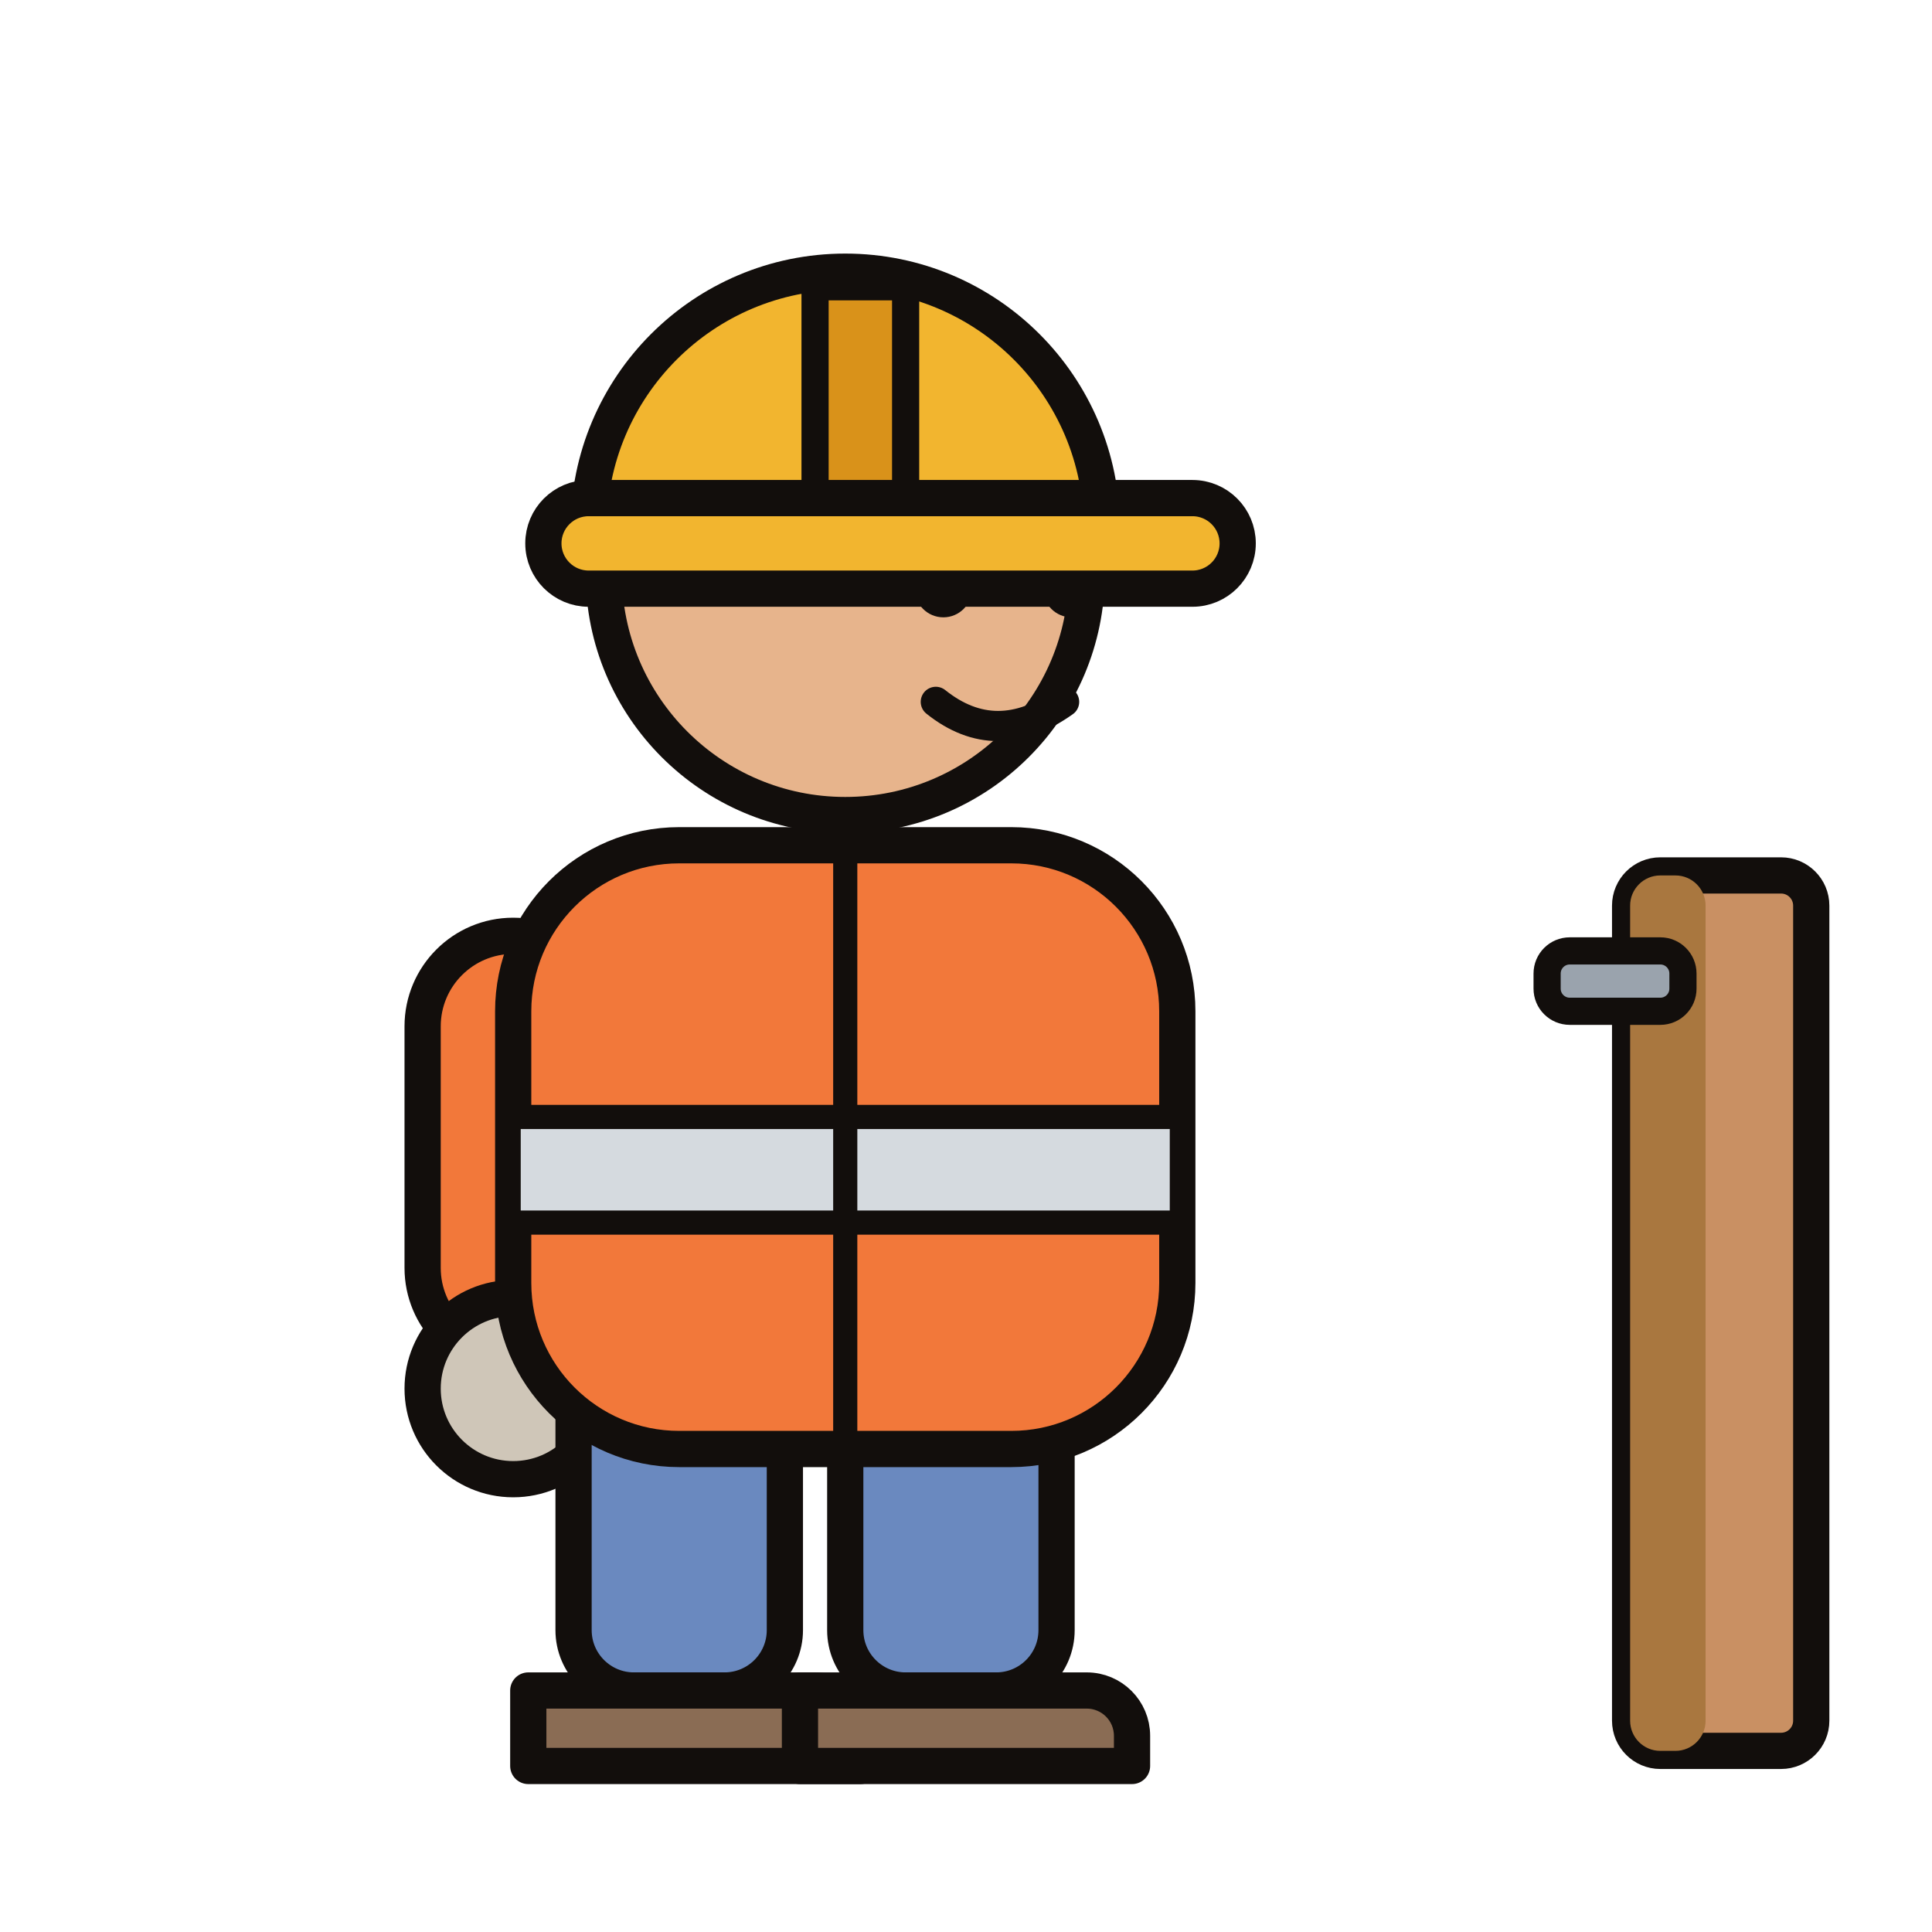
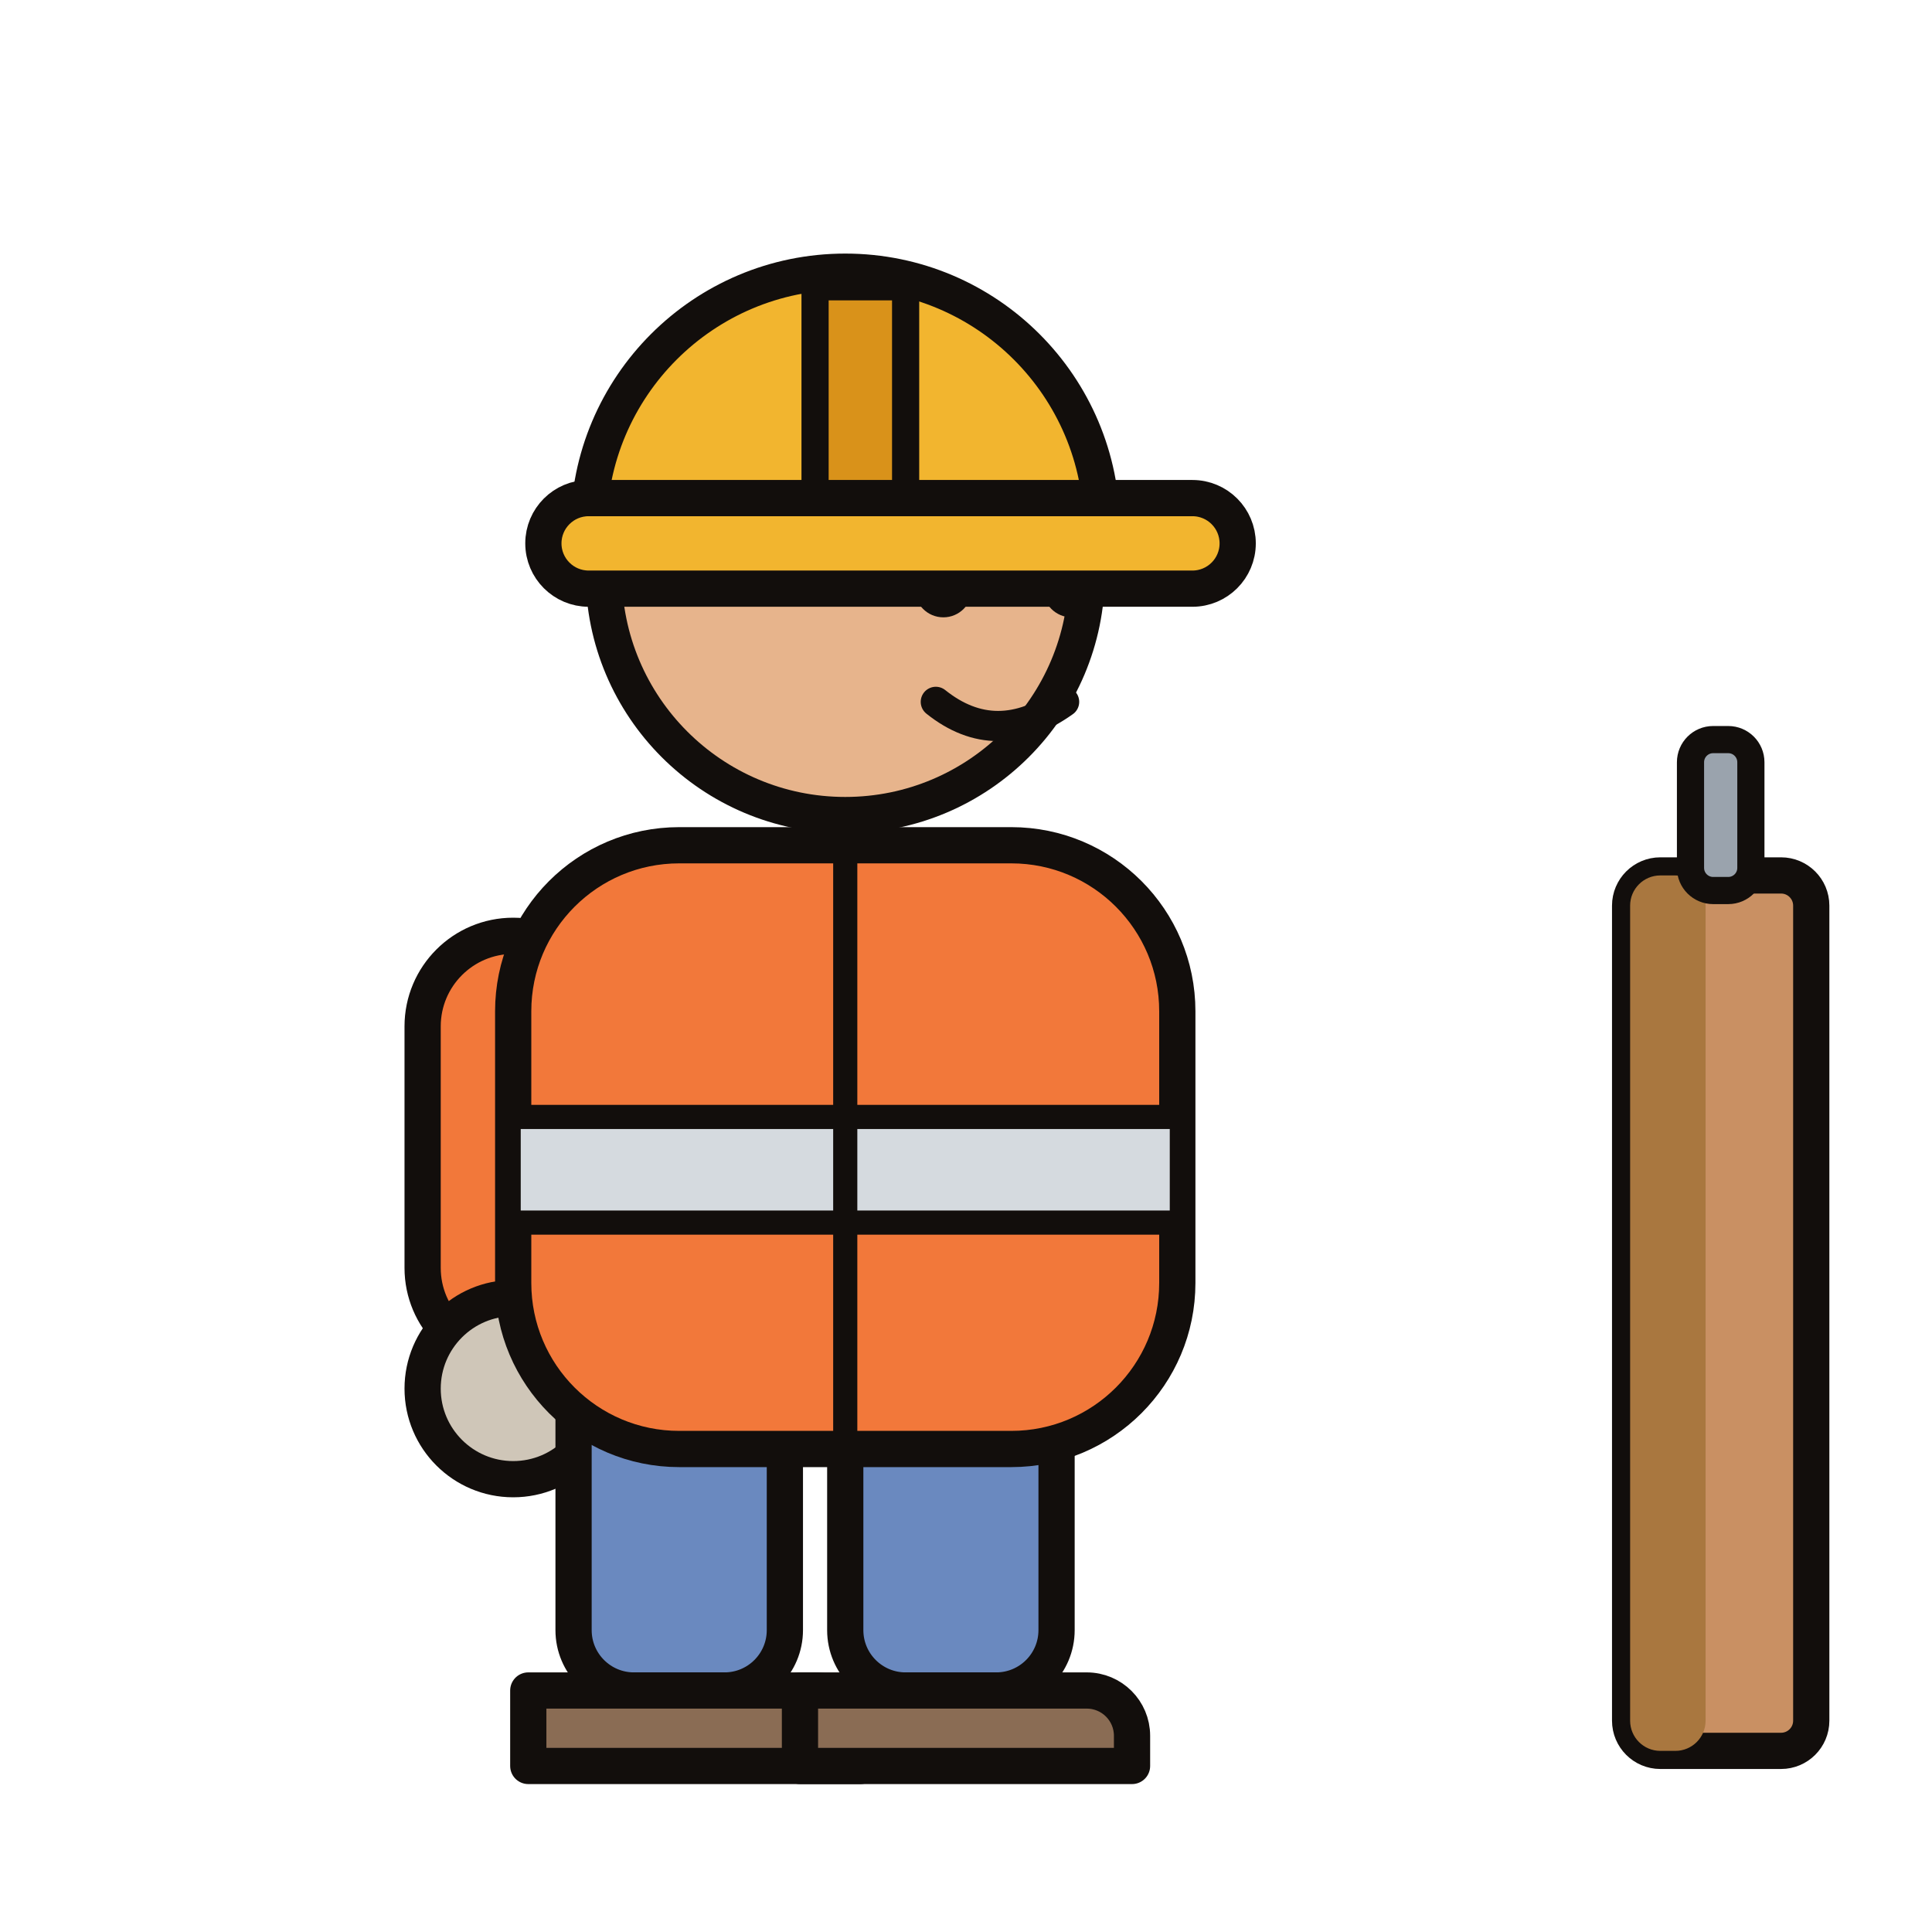
<svg xmlns="http://www.w3.org/2000/svg" viewBox="0 0 128 128" width="128" height="128">
  <ellipse cx="62" cy="117" rx="46" ry="4.5" fill="#FFFFFF1F" />
  <rect x="108" y="58" width="12" height="58" rx="2" fill="#C99063" stroke="#120E0C" stroke-width="2.4" stroke-linejoin="round" stroke-linecap="round" />
  <rect x="108" y="58" width="5" height="58" rx="2" fill="#A9773F" />
-   <rect x="102.5" y="63" width="9" height="4" rx="1.5" fill="#9AA3AD" stroke="#120E0C" stroke-width="1.8" stroke-linejoin="round" stroke-linecap="round" />
+   <rect x="112" y="49" width="4" height="10" rx="1.5" fill="#9AA3AD" stroke="#120E0C" stroke-width="1.8" stroke-linejoin="round" stroke-linecap="round" />
  <rect x="28" y="62" width="12" height="28" rx="6" fill="#F2783A" stroke="#120E0C" stroke-width="2.4" stroke-linejoin="round" stroke-linecap="round" />
  <circle cx="34" cy="92" r="6" fill="#CFC6B8" stroke="#120E0C" stroke-width="2.4" stroke-linejoin="round" stroke-linecap="round" />
  <rect x="38" y="88" width="14" height="24" rx="4" fill="#6A89BF" stroke="#120E0C" stroke-width="2.4" stroke-linejoin="round" stroke-linecap="round" />
  <rect x="56" y="88" width="14" height="24" rx="4" fill="#6A89BF" stroke="#120E0C" stroke-width="2.4" stroke-linejoin="round" stroke-linecap="round" />
  <path d="M35 112h19a3 3 0 0 1 3 3v2H35z" fill="#8A6C54" stroke="#120E0C" stroke-width="2.4" stroke-linejoin="round" stroke-linecap="round" />
  <path d="M53 112h19a3 3 0 0 1 3 3v2H53z" fill="#8A6C54" stroke="#120E0C" stroke-width="2.4" stroke-linejoin="round" stroke-linecap="round" />
  <rect x="34" y="56" width="44" height="40" rx="11" fill="#F2783A" stroke="#120E0C" stroke-width="2.4" stroke-linejoin="round" stroke-linecap="round" />
  <rect x="34.5" y="74" width="43" height="7" fill="#D5DADF" />
  <path d="M34 74h44M34 81h44" stroke="#120E0C" stroke-width="1.6" fill="none" />
  <path d="M56 57v38" stroke="#120E0C" stroke-width="1.6" fill="none" />
  <circle cx="56" cy="38" r="16" fill="#E7B48C" stroke="#120E0C" stroke-width="2.4" stroke-linejoin="round" stroke-linecap="round" />
  <circle cx="62.5" cy="39" r="1.9" fill="#120E0C" />
  <circle cx="71" cy="39" r="1.9" fill="#120E0C" />
  <path d="M62 46.5q4 3.2 8.5 0" stroke="#120E0C" stroke-width="2" fill="none" stroke-linecap="round" />
  <path d="M39 35a17 17 0 0 1 34 0z" fill="#F2B52F" stroke="#120E0C" stroke-width="2.4" stroke-linejoin="round" stroke-linecap="round" />
  <rect x="54" y="19" width="6" height="16" fill="#D9921A" stroke="#120E0C" stroke-width="1.8" />
  <rect x="36" y="33" width="46" height="6" rx="3" fill="#F2B52F" stroke="#120E0C" stroke-width="2.4" stroke-linejoin="round" stroke-linecap="round" />
</svg>
